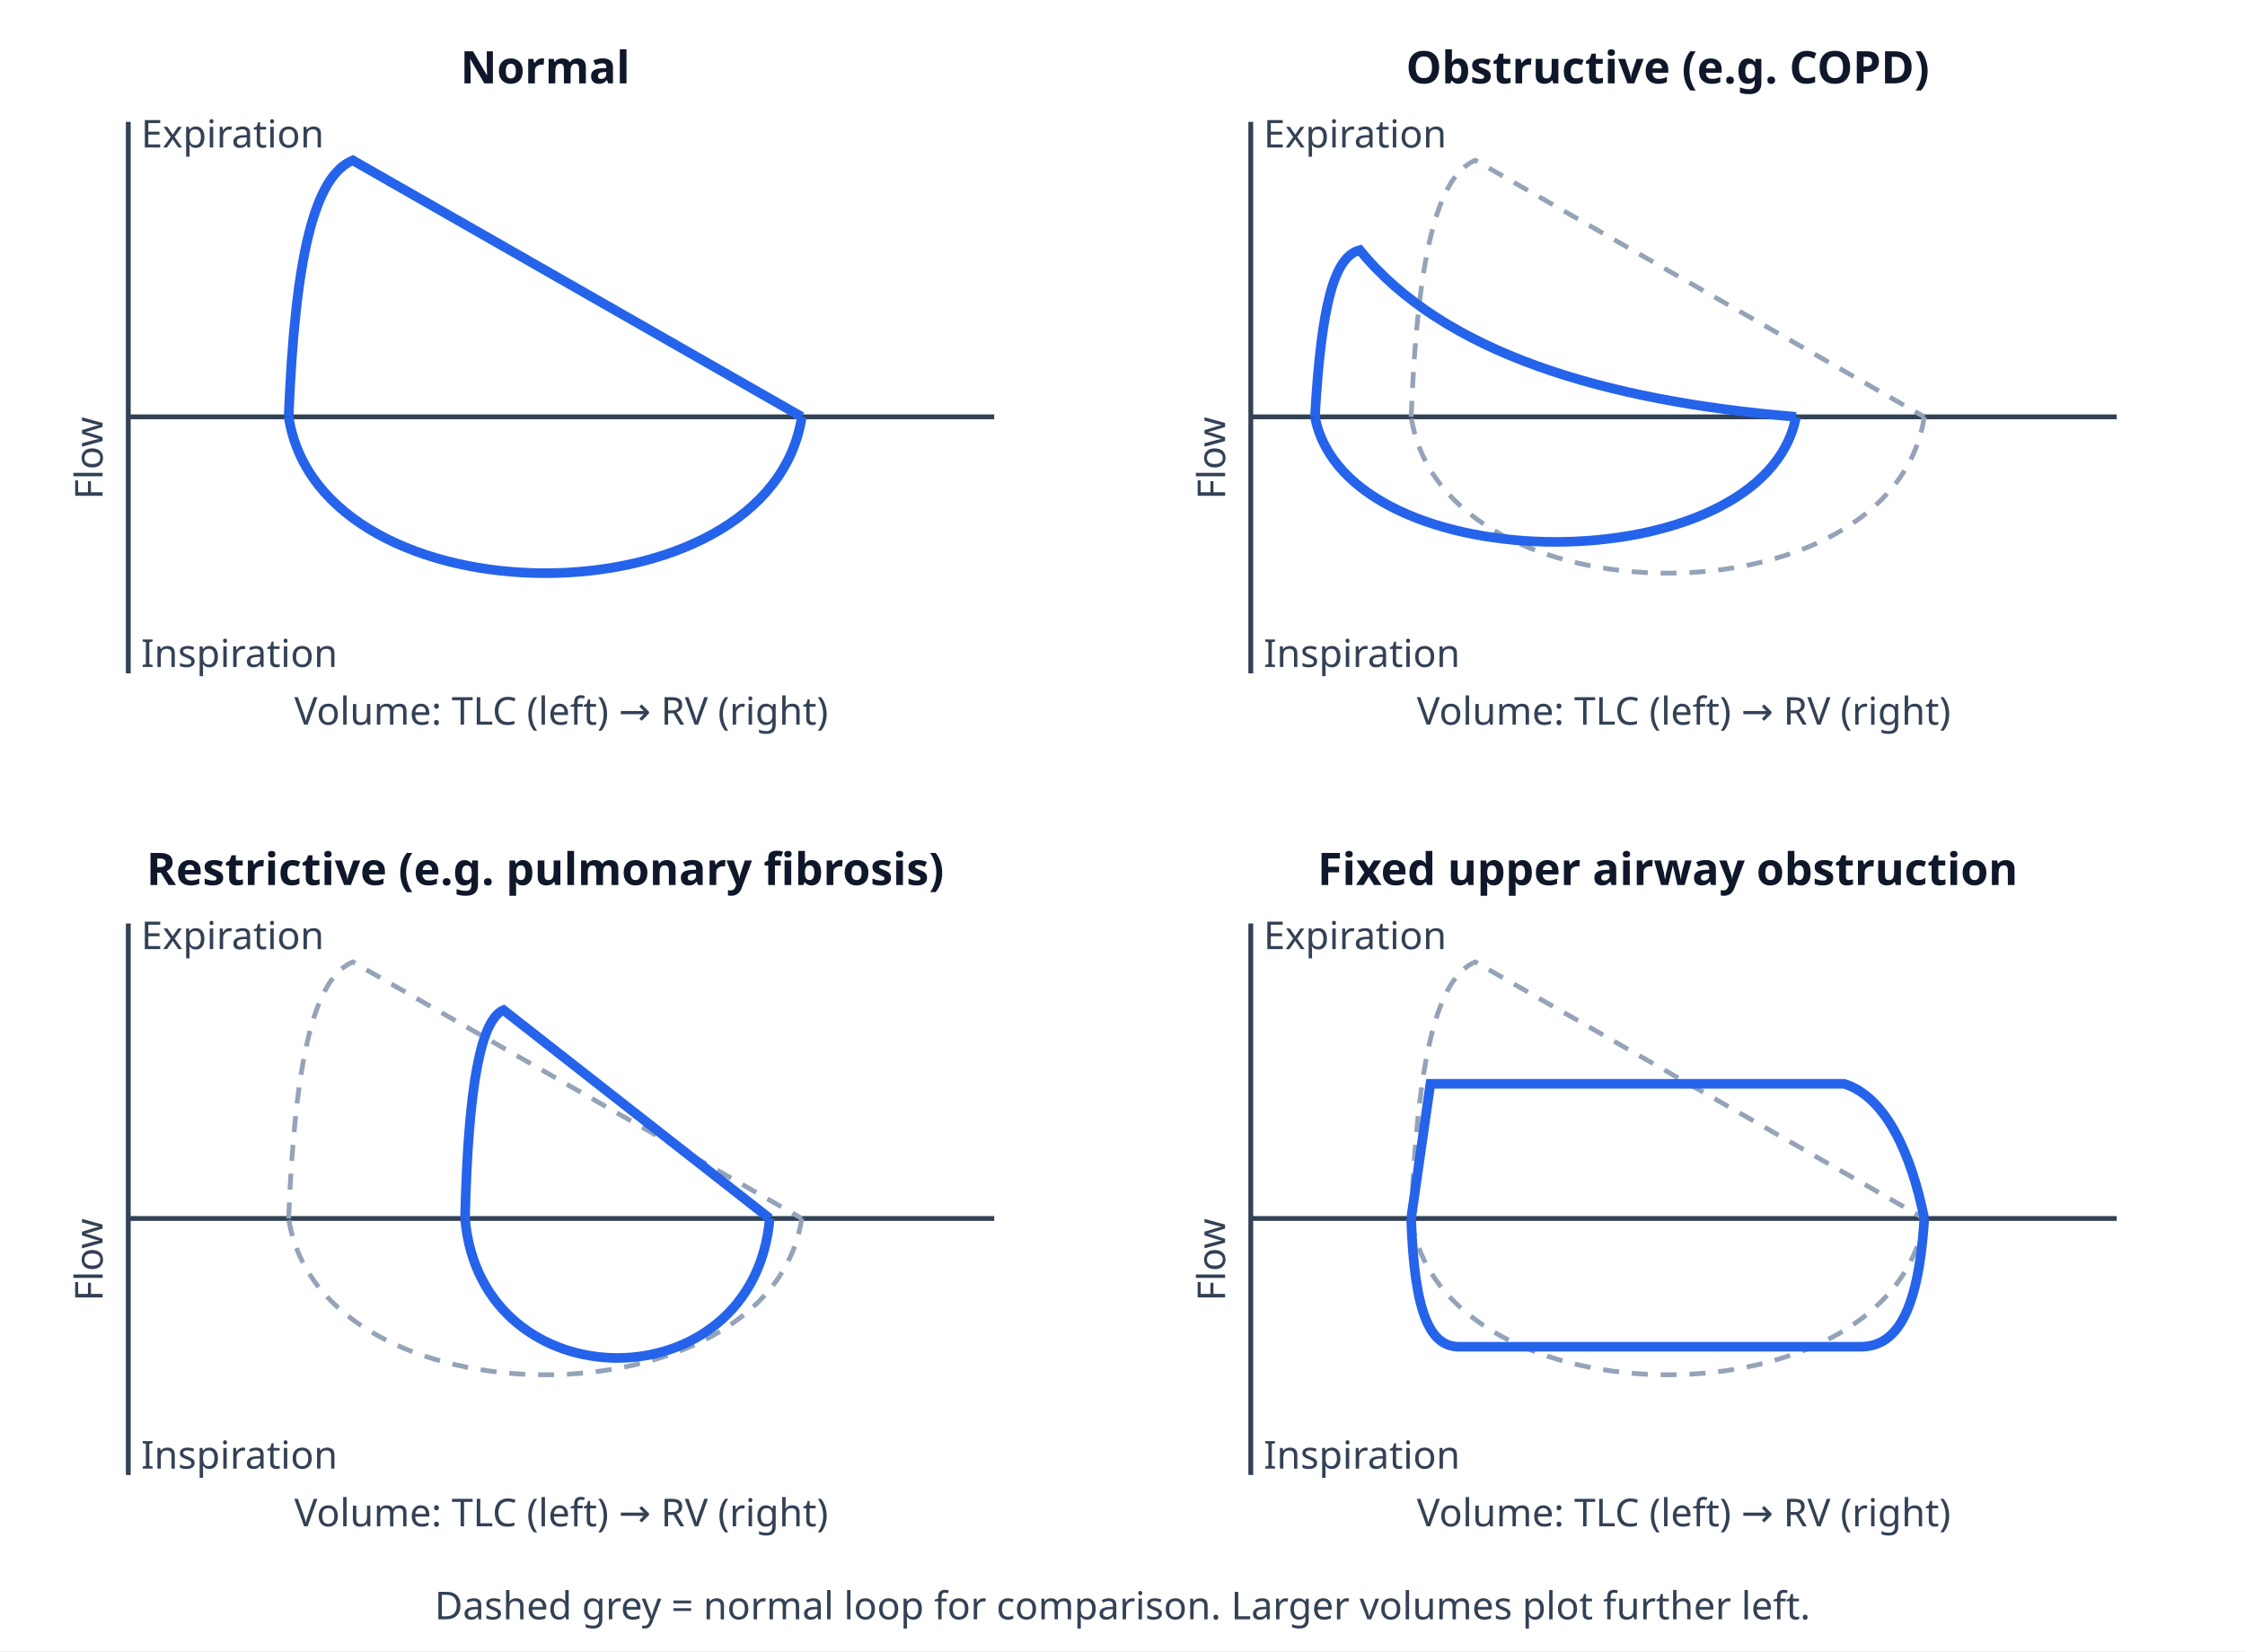
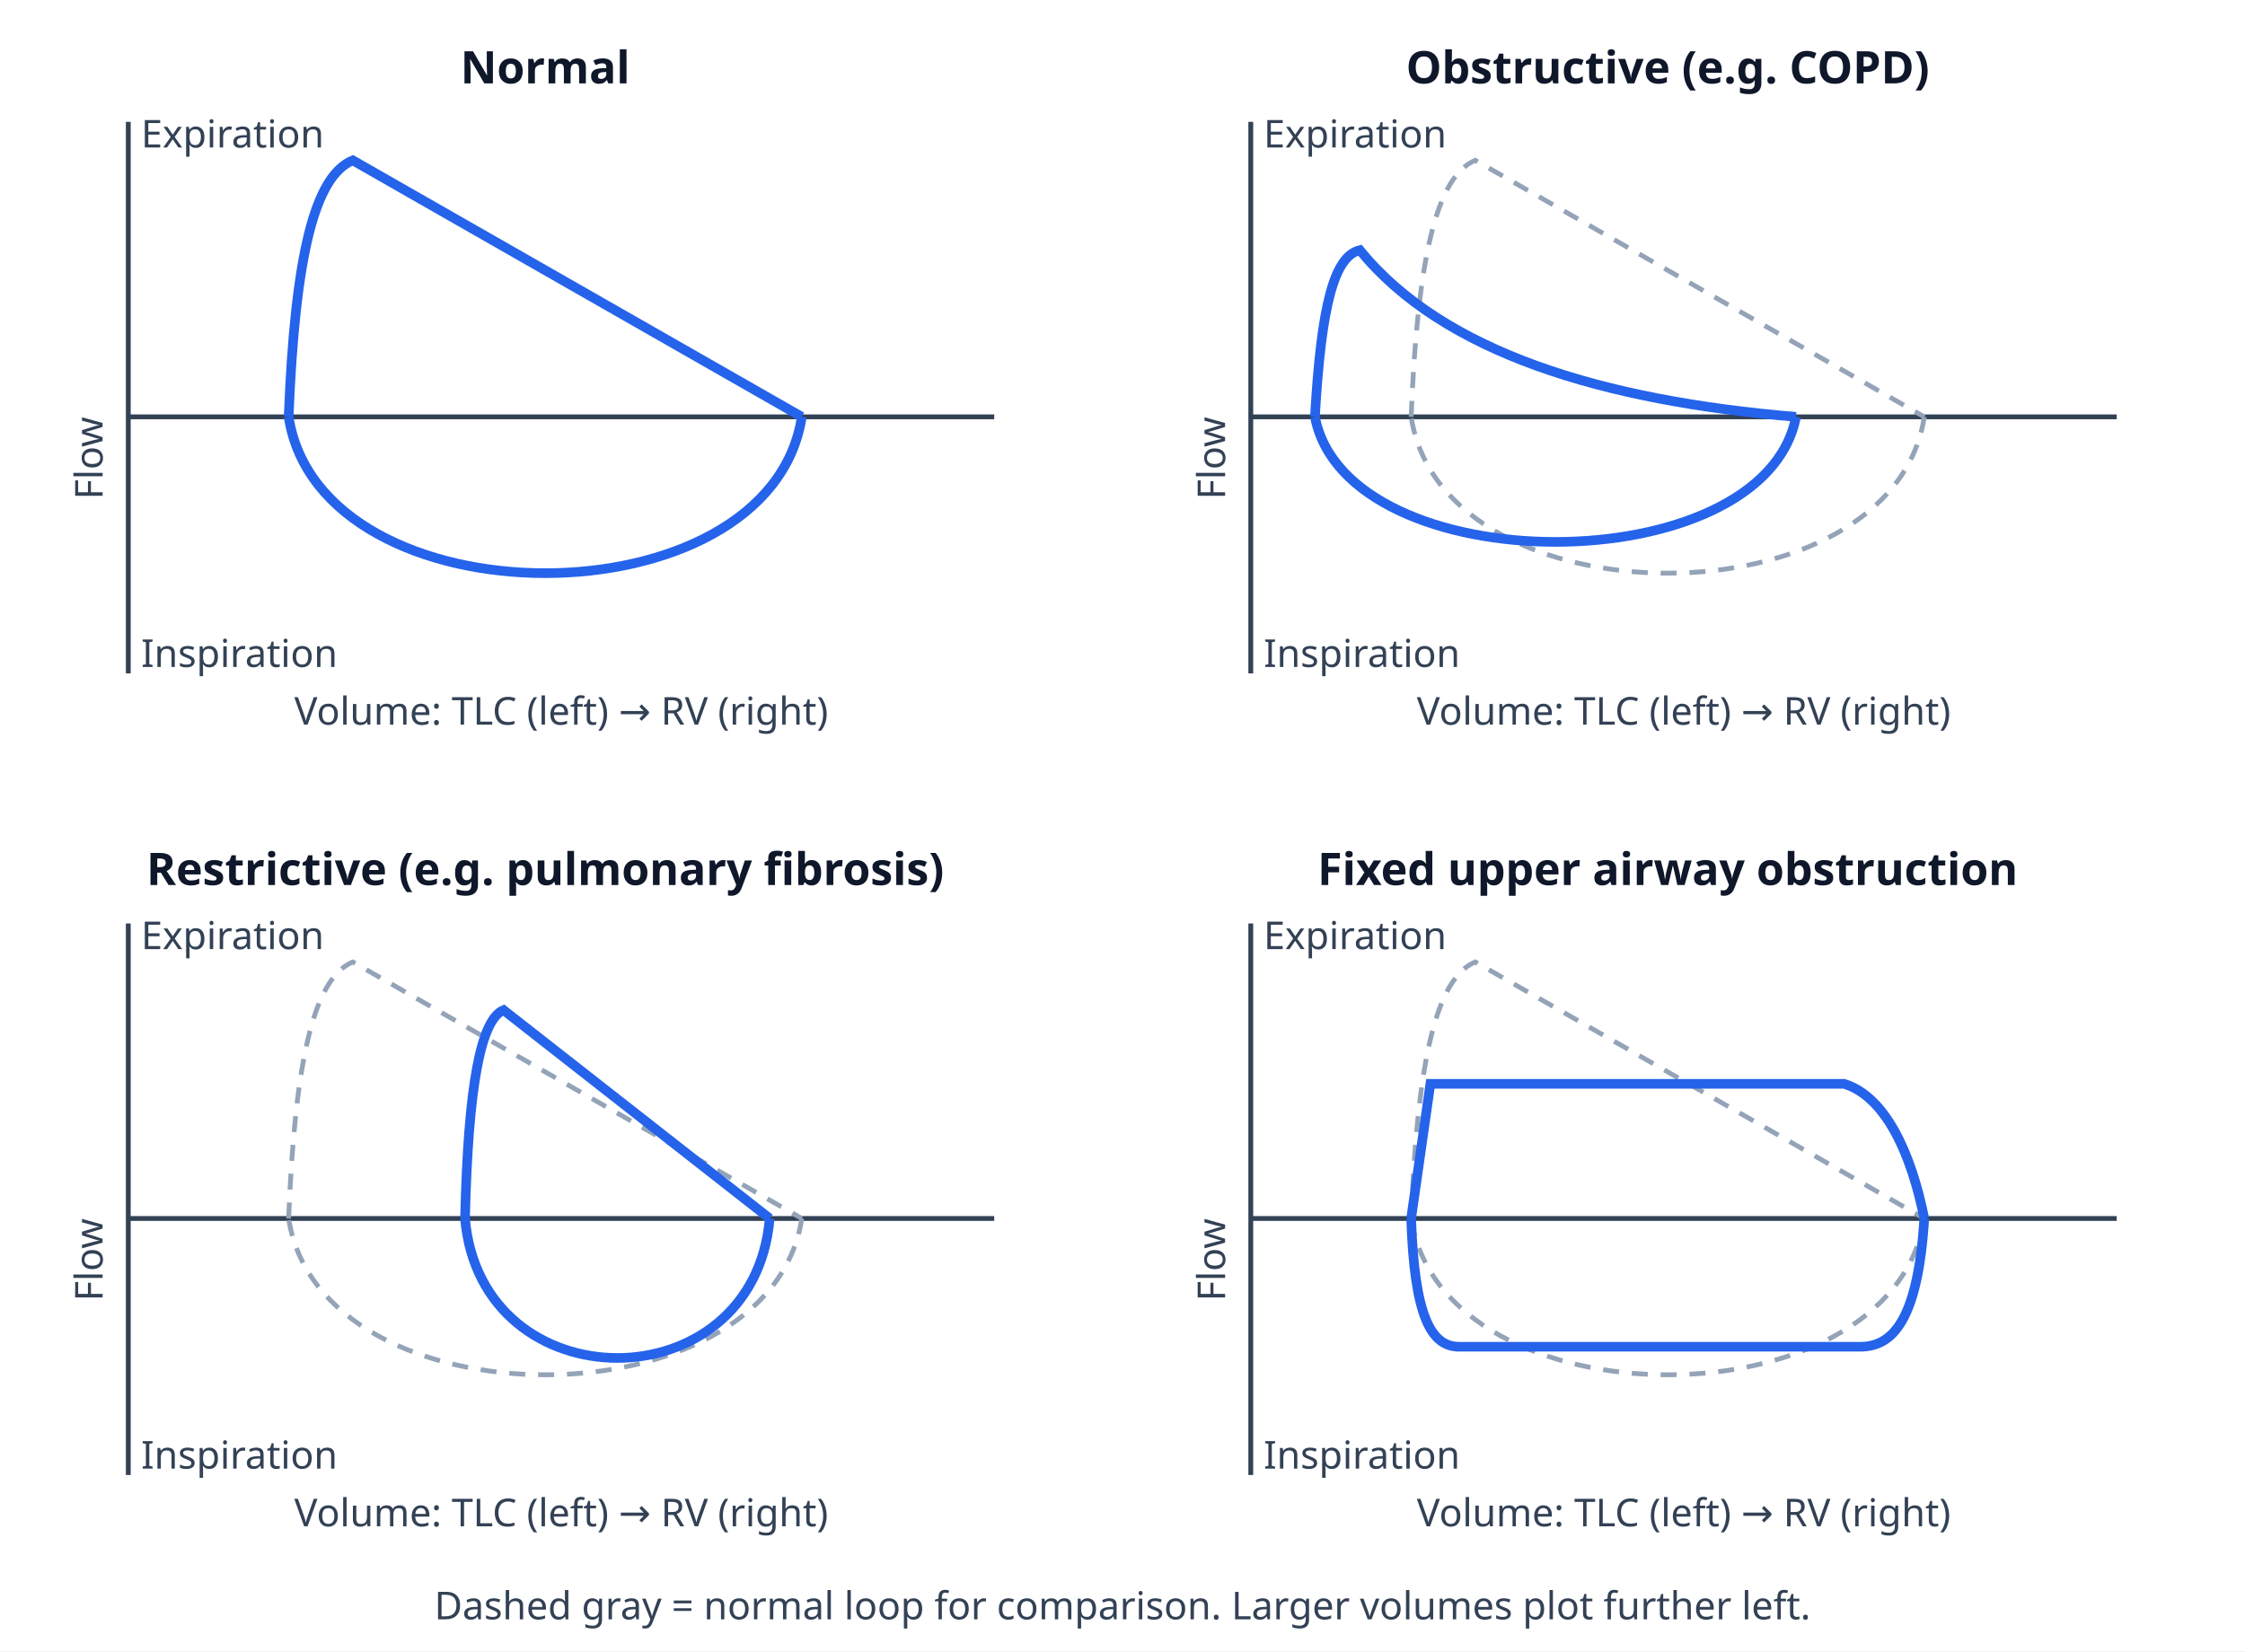
<svg xmlns="http://www.w3.org/2000/svg" viewBox="0 0 700 515" role="img" aria-label="Four flow-volume loops: normal, obstructive, restrictive and fixed upper airway obstruction">
  <rect x="0" y="0" width="700" height="515" fill="#ffffff" />
  <g transform="translate(10,10)">
    <text x="160" y="16" font-family="sans-serif" font-size="14" font-weight="bold" fill="#0f172a" text-anchor="middle">Normal</text>
    <line x1="30" y1="120" x2="300" y2="120" stroke="#334155" stroke-width="1.5" />
    <line x1="30" y1="28" x2="30" y2="200" stroke="#334155" stroke-width="1.5" />
    <text x="34" y="36" font-family="sans-serif" font-size="12" fill="#334155">Expiration</text>
    <text x="34" y="198" font-family="sans-serif" font-size="12" fill="#334155">Inspiration</text>
    <text x="165" y="216" font-family="sans-serif" font-size="12" fill="#334155" text-anchor="middle">Volume: TLC (left) → RV (right)</text>
    <text x="22" y="120" font-family="sans-serif" font-size="12" fill="#334155" text-anchor="end" transform="rotate(-90 22 120)">Flow</text>
    <path d="M80,120 C82,70 88,45 100,40 L240,120" fill="none" stroke="#2563eb" stroke-width="3" />
    <path d="M240,120 C230,185 90,185 80,120" fill="none" stroke="#2563eb" stroke-width="3" />
  </g>
  <g transform="translate(360,10)">
    <text x="160" y="16" font-family="sans-serif" font-size="14" font-weight="bold" fill="#0f172a" text-anchor="middle">Obstructive (e.g. COPD)</text>
    <line x1="30" y1="120" x2="300" y2="120" stroke="#334155" stroke-width="1.5" />
    <line x1="30" y1="28" x2="30" y2="200" stroke="#334155" stroke-width="1.5" />
    <text x="34" y="36" font-family="sans-serif" font-size="12" fill="#334155">Expiration</text>
    <text x="34" y="198" font-family="sans-serif" font-size="12" fill="#334155">Inspiration</text>
    <text x="165" y="216" font-family="sans-serif" font-size="12" fill="#334155" text-anchor="middle">Volume: TLC (left) → RV (right)</text>
    <text x="22" y="120" font-family="sans-serif" font-size="12" fill="#334155" text-anchor="end" transform="rotate(-90 22 120)">Flow</text>
    <path d="M80,120 C82,70 88,45 100,40 L240,120" fill="none" stroke="#94a3b8" stroke-width="1.5" stroke-dasharray="5,4" />
    <path d="M240,120 C230,185 90,185 80,120" fill="none" stroke="#94a3b8" stroke-width="1.5" stroke-dasharray="5,4" />
    <path d="M50,120 C52,85 56,70 64,68 C90,100 140,115 200,120" fill="none" stroke="#2563eb" stroke-width="3" />
    <path d="M200,120 C190,172 60,172 50,120" fill="none" stroke="#2563eb" stroke-width="3" />
  </g>
  <g transform="translate(10,260)">
    <text x="160" y="16" font-family="sans-serif" font-size="14" font-weight="bold" fill="#0f172a" text-anchor="middle">Restrictive (e.g. pulmonary fibrosis)</text>
    <line x1="30" y1="120" x2="300" y2="120" stroke="#334155" stroke-width="1.5" />
    <line x1="30" y1="28" x2="30" y2="200" stroke="#334155" stroke-width="1.5" />
    <text x="34" y="36" font-family="sans-serif" font-size="12" fill="#334155">Expiration</text>
    <text x="34" y="198" font-family="sans-serif" font-size="12" fill="#334155">Inspiration</text>
    <text x="165" y="216" font-family="sans-serif" font-size="12" fill="#334155" text-anchor="middle">Volume: TLC (left) → RV (right)</text>
    <text x="22" y="120" font-family="sans-serif" font-size="12" fill="#334155" text-anchor="end" transform="rotate(-90 22 120)">Flow</text>
    <path d="M80,120 C82,70 88,45 100,40 L240,120" fill="none" stroke="#94a3b8" stroke-width="1.5" stroke-dasharray="5,4" />
    <path d="M240,120 C230,185 90,185 80,120" fill="none" stroke="#94a3b8" stroke-width="1.5" stroke-dasharray="5,4" />
    <path d="M135,120 C136,78 140,58 147,55 L230,120" fill="none" stroke="#2563eb" stroke-width="3" />
    <path d="M230,120 C225,178 140,178 135,120" fill="none" stroke="#2563eb" stroke-width="3" />
  </g>
  <g transform="translate(360,260)">
    <text x="160" y="16" font-family="sans-serif" font-size="14" font-weight="bold" fill="#0f172a" text-anchor="middle">Fixed upper airway obstruction</text>
    <line x1="30" y1="120" x2="300" y2="120" stroke="#334155" stroke-width="1.5" />
    <line x1="30" y1="28" x2="30" y2="200" stroke="#334155" stroke-width="1.5" />
    <text x="34" y="36" font-family="sans-serif" font-size="12" fill="#334155">Expiration</text>
    <text x="34" y="198" font-family="sans-serif" font-size="12" fill="#334155">Inspiration</text>
    <text x="165" y="216" font-family="sans-serif" font-size="12" fill="#334155" text-anchor="middle">Volume: TLC (left) → RV (right)</text>
    <text x="22" y="120" font-family="sans-serif" font-size="12" fill="#334155" text-anchor="end" transform="rotate(-90 22 120)">Flow</text>
    <path d="M80,120 C82,70 88,45 100,40 L240,120" fill="none" stroke="#94a3b8" stroke-width="1.5" stroke-dasharray="5,4" />
    <path d="M240,120 C230,185 90,185 80,120" fill="none" stroke="#94a3b8" stroke-width="1.5" stroke-dasharray="5,4" />
    <path d="M80,120 L86,78 L215,78 C228,82 236,100 240,120" fill="none" stroke="#2563eb" stroke-width="3" />
    <path d="M240,120 C238,152 230,160 220,160 L95,160 C86,160 81,150 80,120" fill="none" stroke="#2563eb" stroke-width="3" />
  </g>
-   <text x="350" y="505" font-family="sans-serif" font-size="12" fill="#334155" text-anchor="middle">Dashed grey = normal loop for comparison. Larger volumes plot further left.</text>
+   <text x="350" y="505" font-family="sans-serif" font-size="12" fill="#334155" text-anchor="middle">Dashed gray = normal loop for comparison. Larger volumes plot further left.</text>
</svg>
